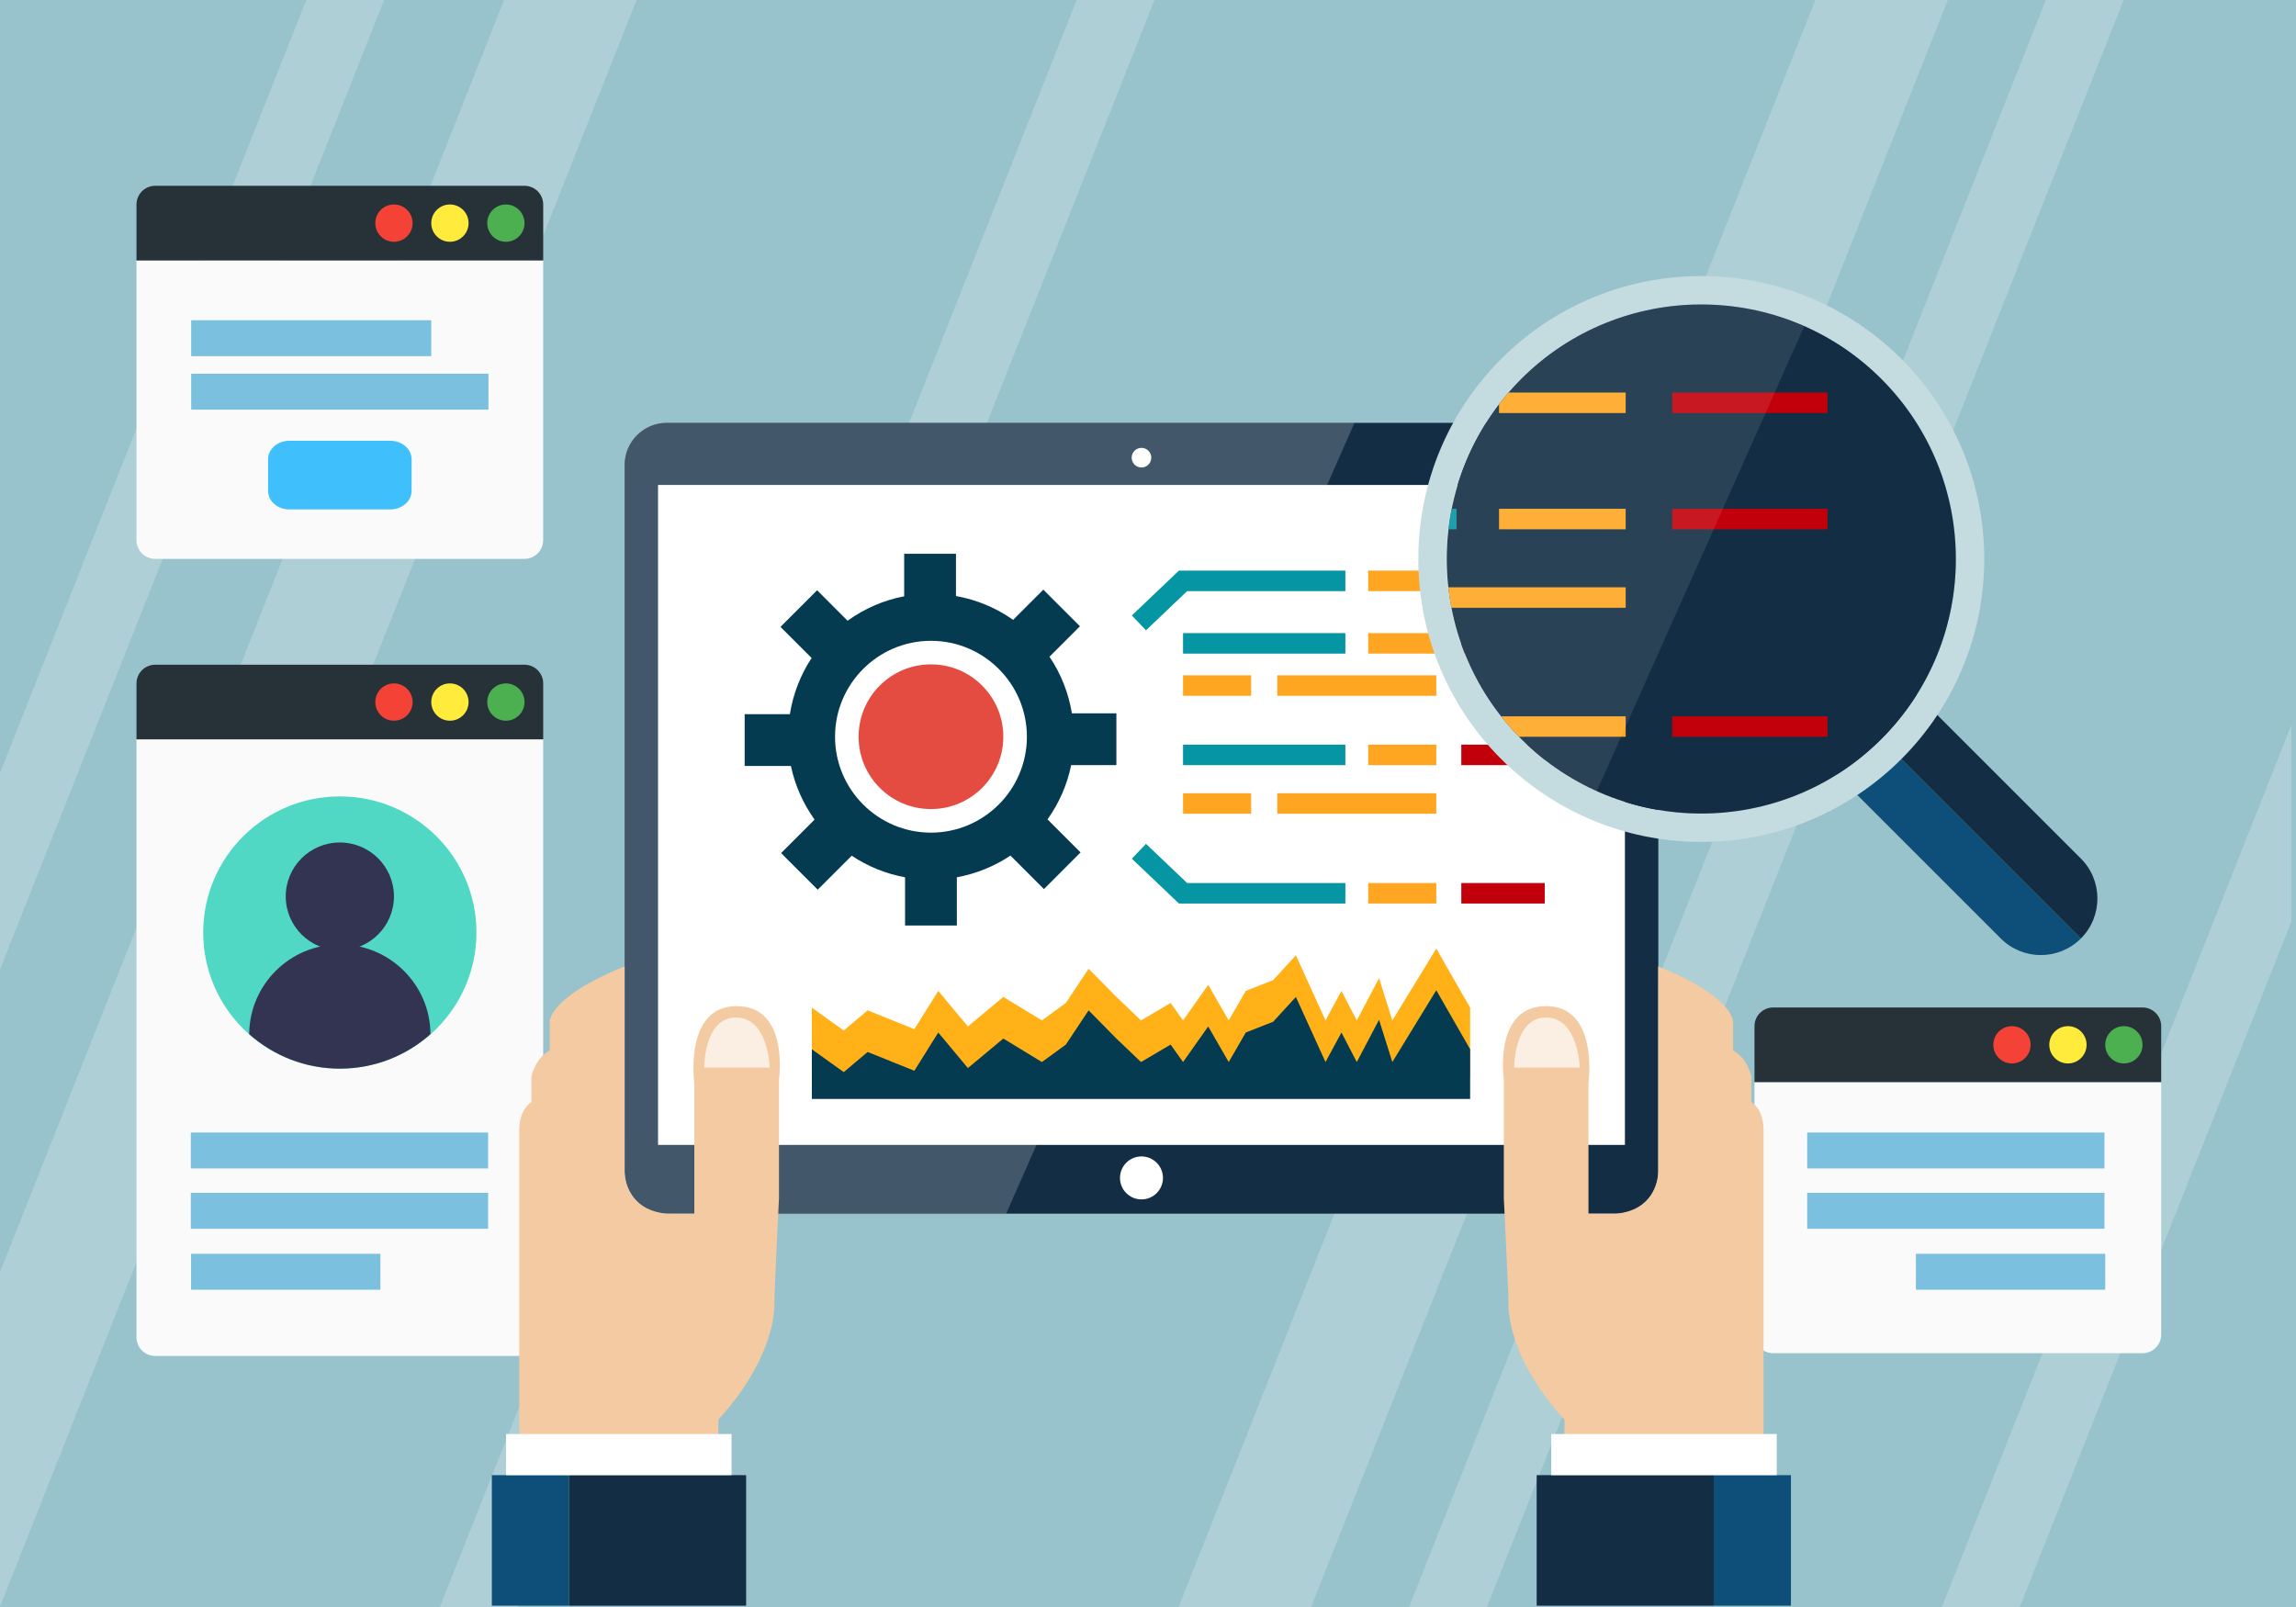
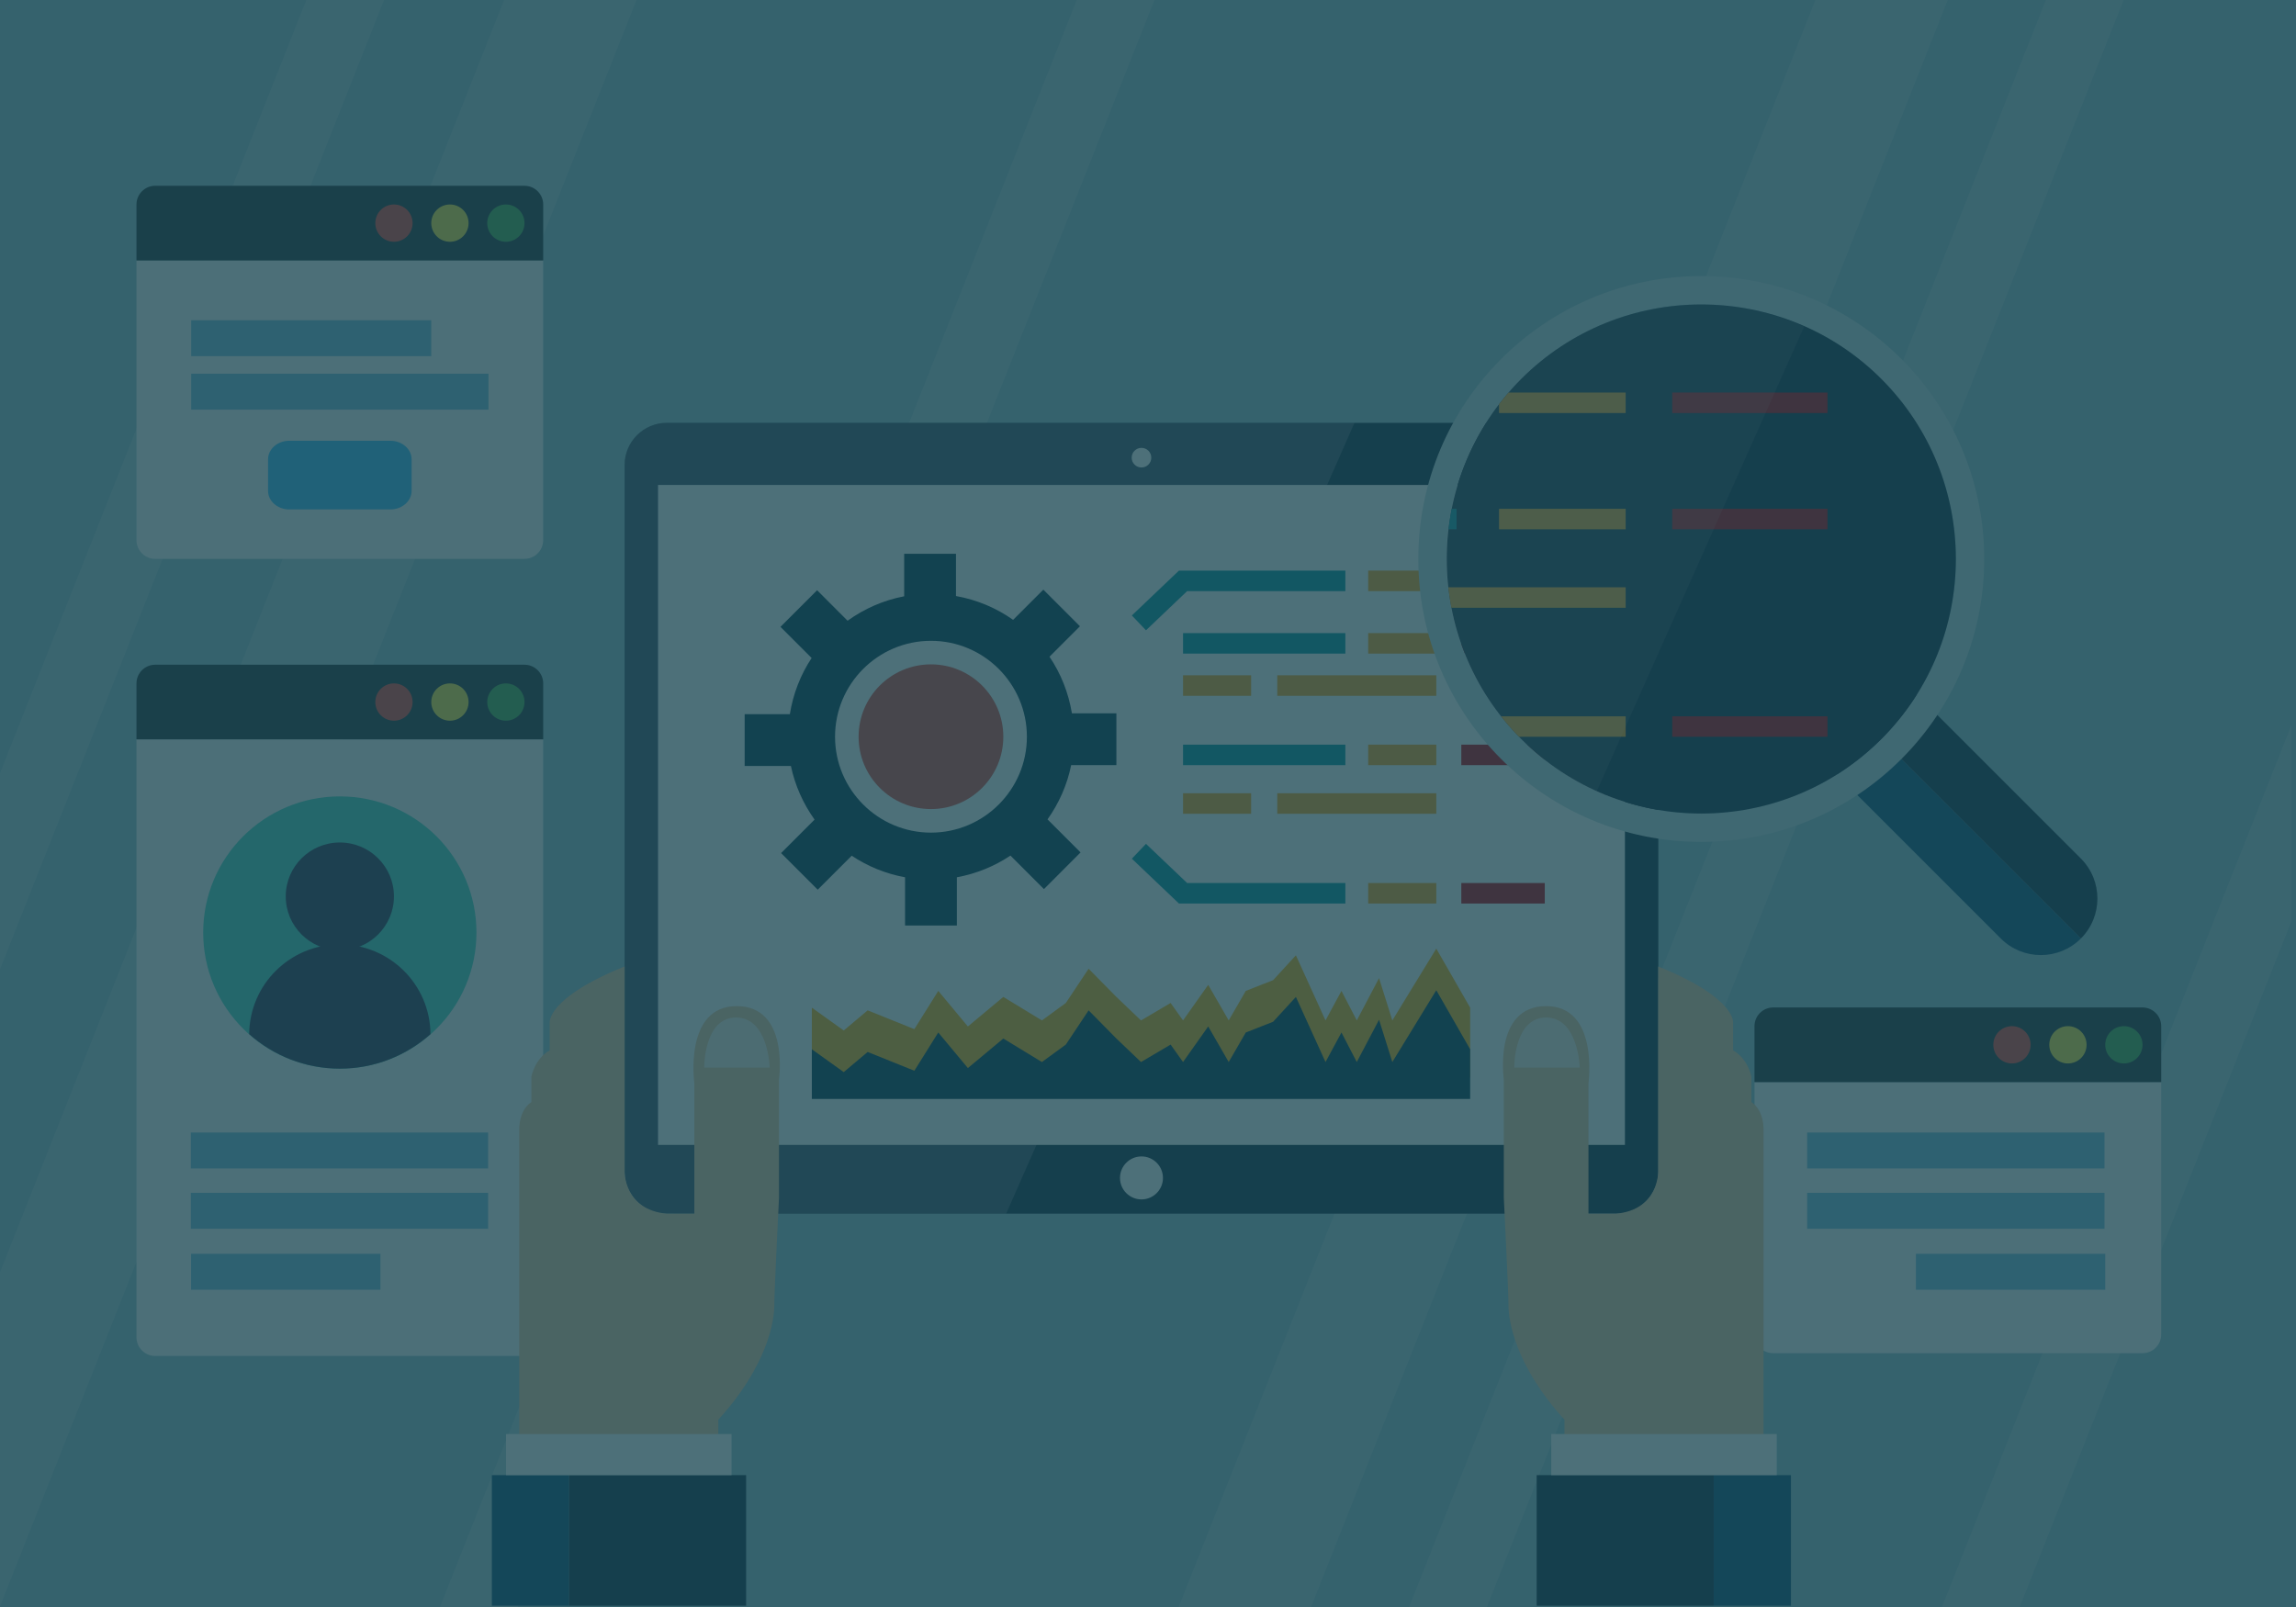
<svg xmlns="http://www.w3.org/2000/svg" xmlns:xlink="http://www.w3.org/1999/xlink" version="1.1" id="Layer_1" x="0px" y="0px" width="335.986px" height="235.19px" viewBox="0 0 335.986 235.19" enable-background="new 0 0 335.986 235.19" xml:space="preserve">
-   <defs id="defs2524" />
-   <g id="g1617">
-     <g id="g1615">
-       <g id="g1613">
-         <rect fill="#98C3CC" width="335.986" height="235.19" id="rect1611" />
-       </g>
+   <defs id="defs2524">
+     <clipPath id="SVGID_2_">
+       <use xlink:href="#SVGID_1_" overflow="visible" id="use2380" x="0" y="0" width="100%" height="100%" />
+     </clipPath>
+     <path id="SVGID_1_" d="M 275.309,55.461 C 260.782,40.93 237.131,40.93 222.604,55.459 c -14.529,14.532 -14.529,38.172 0,52.704 14.527,14.529 38.178,14.529 52.705,0 14.531,-14.532 14.531,-38.172 0,-52.702 z" />
+   </defs>
+   <g id="layer1">
+     <g id="g1617">
+       <g id="g1615">
+         <g id="g1613">
+           <rect fill="#98c3cc" width="335.986" height="235.19" id="rect1611" x="0" y="0" />
+         </g>
+       </g>
+     </g>
+     <g opacity="0.5" id="g1643">
+       <g id="g1621">
+         <polygon fill="#c4dce0" points="-0.03,235.191 93.148,0 73.764,0 -0.03,186.264 " id="polygon1619" />
+       </g>
+       <g id="g1625">
+         <polygon fill="#c4dce0" points="191.789,235.363 285.035,0 265.652,0 172.406,235.363 " id="polygon1623" />
+       </g>
+       <g id="g1629">
+         <polygon fill="#c4dce0" points="-0.03,141.951 56.208,0 44.822,0 -0.03,113.21 " id="polygon1627" />
+       </g>
+       <g id="g1633">
+         <polygon fill="#c4dce0" points="75.697,235.363 168.943,0 157.557,0 64.31,235.363 " id="polygon1631" />
+       </g>
+       <g id="g1637">
+         <polygon fill="#c4dce0" points="295.492,235.363 335.303,134.874 335.303,106.131 284.104,235.363 " id="polygon1635" />
+       </g>
+       <g id="g1641">
+         <polygon fill="#c4dce0" points="217.52,235.363 310.766,0 299.377,0 206.131,235.363 " id="polygon1639" />
+       </g>
+     </g>
+     <g id="g2163">
+       <path fill="#132d44" d="m 242.674,171.469 c 0,3.388 -2.77,6.158 -6.158,6.158 H 97.562 c -3.387,0 -6.158,-2.771 -6.158,-6.158 V 68.043 c 0,-3.387 2.771,-6.158 6.158,-6.158 h 138.954 c 3.389,0 6.158,2.771 6.158,6.158 z" id="path2161" />
+     </g>
+     <g id="g2167">
+       <rect x="96.293" y="70.976" fill="#ffffff" width="141.492" height="96.585" id="rect2165" />
+     </g>
+     <g id="g2171">
+       <circle fill="#ffffff" cx="167.039" cy="66.982" r="1.436" id="circle2169" />
+     </g>
+     <g id="g2175">
+       <path fill="#ffffff" d="m 170.182,172.396 c 0,1.732 -1.406,3.142 -3.143,3.142 -1.734,0 -3.145,-1.409 -3.145,-3.142 0,-1.738 1.41,-3.148 3.145,-3.148 1.736,-10e-4 3.143,1.409 3.143,3.148 z" id="path2173" />
+     </g>
+     <g opacity="0.2" id="g2181">
+       <g id="g2179">
+         <path fill="#ffffff" d="m 97.562,61.885 c -3.387,0 -6.158,2.771 -6.158,6.158 v 103.426 c 0,3.388 2.771,6.158 6.158,6.158 h 49.675 l 50.97,-115.742 z" id="path2177" />
+       </g>
+     </g>
+     <g id="g2191">
+       <g id="g2185">
+         <rect x="71.974" y="215.893" fill="#0e4f79" width="11.303" height="19.107" id="rect2183" />
+       </g>
+       <g id="g2189">
+         <rect x="83.277" y="215.893" fill="#132d44" width="25.908" height="19.107" id="rect2187" />
+       </g>
+     </g>
+     <g id="g2195">
+       <path fill="#fafafa" d="m 19.972,38.116 v 40.947 c 0,1.501 1.228,2.728 2.73,2.728 h 54.055 c 1.505,0 2.73,-1.227 2.73,-2.728 V 38.116 Z" id="path2193" />
+     </g>
+     <g id="g2199">
+       <path fill="#263238" d="M 76.757,27.193 H 22.703 c -1.503,0 -2.73,1.23 -2.73,2.732 v 8.19 h 59.516 v -8.19 c -0.001,-1.501 -1.227,-2.732 -2.732,-2.732" id="path2197" />
+     </g>
+     <g id="g2203">
+       <path fill="#f44336" d="m 60.378,32.656 c 0,1.505 -1.222,2.729 -2.727,2.729 -1.509,0 -2.73,-1.225 -2.73,-2.729 0,-1.511 1.222,-2.73 2.73,-2.73 1.506,0 2.727,1.22 2.727,2.73" id="path2201" />
+     </g>
+     <g id="g2207">
+       <path fill="#ffeb3b" d="m 68.57,32.656 c 0,1.505 -1.222,2.729 -2.73,2.729 -1.506,0 -2.73,-1.225 -2.73,-2.729 0,-1.511 1.225,-2.73 2.73,-2.73 1.508,0 2.73,1.22 2.73,2.73" id="path2205" />
+     </g>
+     <g id="g2211">
+       <path fill="#4caf50" d="m 76.757,32.656 c 0,1.505 -1.222,2.729 -2.729,2.729 -1.506,0 -2.728,-1.225 -2.728,-2.729 0,-1.511 1.222,-2.73 2.728,-2.73 1.508,0 2.729,1.22 2.729,2.73" id="path2209" />
+     </g>
+     <g id="g2215">
+       <path fill="#fafafa" d="m 256.744,158.371 v 36.947 c 0,1.501 1.227,2.728 2.73,2.728 h 54.055 c 1.504,0 2.73,-1.227 2.73,-2.728 v -36.947 z" id="path2213" />
+     </g>
+     <g id="g2219">
+       <path fill="#263238" d="m 313.529,147.448 h -54.055 c -1.504,0 -2.73,1.23 -2.73,2.732 v 8.19 h 59.516 v -8.19 c 0,-1.501 -1.227,-2.732 -2.731,-2.732" id="path2217" />
+     </g>
+     <g id="g2223">
+       <path fill="#f44336" d="m 297.15,152.911 c 0,1.505 -1.223,2.729 -2.727,2.729 -1.51,0 -2.73,-1.225 -2.73,-2.729 0,-1.511 1.221,-2.73 2.73,-2.73 1.505,0 2.727,1.219 2.727,2.73" id="path2221" />
+     </g>
+     <g id="g2227">
+       <path fill="#ffeb3b" d="m 305.342,152.911 c 0,1.505 -1.223,2.729 -2.73,2.729 -1.506,0 -2.73,-1.225 -2.73,-2.729 0,-1.511 1.225,-2.73 2.73,-2.73 1.507,0 2.73,1.219 2.73,2.73" id="path2225" />
+     </g>
+     <g id="g2231">
+       <path fill="#4caf50" d="m 313.529,152.911 c 0,1.505 -1.223,2.729 -2.73,2.729 -1.506,0 -2.727,-1.225 -2.727,-2.729 0,-1.511 1.221,-2.73 2.727,-2.73 1.508,0 2.73,1.219 2.73,2.73" id="path2229" />
+     </g>
+     <g id="g2235">
+       <path fill="#fafafa" d="m 19.972,108.209 v 87.514 c 0,1.501 1.228,2.728 2.73,2.728 h 54.055 c 1.505,0 2.73,-1.227 2.73,-2.728 v -87.514 z" id="path2233" />
+     </g>
+     <g id="g2239">
+       <path fill="#263238" d="M 76.757,97.286 H 22.703 c -1.503,0 -2.73,1.23 -2.73,2.732 v 8.19 h 59.516 v -8.19 c -0.001,-1.501 -1.227,-2.732 -2.732,-2.732" id="path2237" />
+     </g>
+     <g id="g2243">
+       <path fill="#f44336" d="m 60.378,102.749 c 0,1.505 -1.222,2.729 -2.727,2.729 -1.509,0 -2.73,-1.225 -2.73,-2.729 0,-1.511 1.222,-2.73 2.73,-2.73 1.506,0 2.727,1.219 2.727,2.73" id="path2241" />
+     </g>
+     <g id="g2247">
+       <path fill="#ffeb3b" d="m 68.57,102.749 c 0,1.505 -1.222,2.729 -2.73,2.729 -1.506,0 -2.73,-1.225 -2.73,-2.729 0,-1.511 1.225,-2.73 2.73,-2.73 1.508,0 2.73,1.219 2.73,2.73" id="path2245" />
+     </g>
+     <g id="g2251">
+       <path fill="#4caf50" d="m 76.757,102.749 c 0,1.505 -1.222,2.729 -2.729,2.729 -1.506,0 -2.728,-1.225 -2.728,-2.729 0,-1.511 1.222,-2.73 2.728,-2.73 1.508,0 2.729,1.219 2.729,2.73" id="path2249" />
+     </g>
+     <g id="g2261">
+       <g id="g2255">
+         <rect x="250.777" y="215.893" fill="#0e4f79" width="11.303" height="19.107" id="rect2253" />
+       </g>
+       <g id="g2259">
+         <rect x="224.869" y="215.893" fill="#132d44" width="25.908" height="19.107" id="rect2257" />
+       </g>
+     </g>
+     <g id="g2267">
+       <g id="g2265">
+         <path fill="#f3caa1" d="m 220.061,175.289 c 0.098,2.338 0.684,13.656 0.684,15.803 0,2.145 0.975,8.779 8.191,16.68 v 4.193 l 29.133,-0.031 v -46.519 c 0,0 0.156,-2.833 -1.779,-4.125 v -3.754 c 0,0 -0.527,-2.632 -2.674,-3.804 v -3.998 c 0,0 0.605,-3.611 -10.965,-8.292 v 30.026 c 0,0 0.129,5.572 -6.158,6.158 h -4.043 v -19.115 c 0,0 1.553,-11.262 -6.197,-11.262 -7.75,0 -6.192,10.751 -6.192,10.751 z" id="path2263" />
+       </g>
+     </g>
+     <g id="g2271">
+       <rect x="227.002" y="209.875" fill="#ffffff" width="33" height="6.018" id="rect2269" />
+     </g>
+     <g opacity="0.7" id="g2275">
+       <path fill="#ffffff" d="m 226.246,156.251 h -4.66 c 0,0 -0.074,-7.334 4.66,-7.334 4.734,0 4.924,7.334 4.924,7.334 z" id="path2273" />
+     </g>
+     <g id="g2285">
+       <g id="g2279">
+         <path fill="#e44c41" d="m 146.821,107.822 c 0,5.848 -4.743,10.588 -10.589,10.588 -5.851,0 -10.588,-4.74 -10.588,-10.588 0,-5.85 4.737,-10.589 10.588,-10.589 5.846,0 10.589,4.74 10.589,10.589 z" id="path2277" />
+       </g>
+       <g id="g2283">
+         <path fill="#043b51" d="m 163.367,111.978 v -7.579 h -6.508 c -0.5,-3.026 -1.63,-5.842 -3.282,-8.287 l 4.459,-4.456 -5.36,-5.358 -4.42,4.42 c -2.456,-1.732 -5.291,-2.942 -8.363,-3.486 v -6.18 h -7.579 v 6.217 c -3.047,0.58 -5.856,1.828 -8.283,3.577 l -4.46,-4.462 -5.359,5.358 4.558,4.559 c -1.611,2.436 -2.709,5.229 -3.186,8.226 h -6.613 v 7.579 h 6.769 c 0.604,2.88 1.809,5.531 3.46,7.845 l -4.899,4.9 5.36,5.357 4.974,-4.971 c 2.318,1.549 4.965,2.637 7.808,3.157 v 7.057 h 7.579 v -7.057 c 2.855,-0.526 5.516,-1.618 7.842,-3.177 l 4.901,4.902 5.359,-5.362 -4.835,-4.839 c 1.661,-2.338 2.871,-5.027 3.46,-7.94 z m -41.171,-4.156 c 0,-7.739 6.296,-14.037 14.036,-14.037 7.741,0 14.039,6.298 14.039,14.037 0,7.74 -6.298,14.037 -14.039,14.037 -7.74,0 -14.036,-6.297 -14.036,-14.037 z" id="path2281" />
+       </g>
+     </g>
+     <g id="g2289">
+       <polygon fill="#ffb117" points="210.18,138.833 203.748,149.343 201.803,143.155 198.545,149.343 196.303,145.021 193.969,149.343 189.635,139.814 186.303,143.448 182.303,145.021 179.803,149.343 176.803,144.137 173.121,149.343 171.303,146.789 166.969,149.343 163.367,145.904 159.303,141.779 155.969,146.789 152.469,149.343 146.821,145.904 141.635,150.227 137.302,145.021 133.802,150.619 126.969,147.869 123.469,150.816 118.802,147.476 118.802,157.69 215.135,157.69 215.135,147.476 " id="polygon2287" />
+     </g>
+     <g id="g2355">
+       <g id="g2293">
+         <polygon fill="#0695a2" points="196.875,86.511 173.721,86.511 167.699,92.247 165.629,90.074 172.521,83.511 196.875,83.511 " id="polygon2291" />
+       </g>
+       <g id="g2297">
+         <rect x="200.217" y="83.511" fill="#fea621" width="9.963" height="3" id="rect2295" />
+       </g>
+       <g id="g2301">
+         <rect x="213.842" y="83.511" fill="#c2000b" width="12.213" height="3" id="rect2299" />
+       </g>
+       <g id="g2305">
+         <polygon fill="#0695a2" points="173.721,129.234 196.875,129.234 196.875,132.234 172.521,132.234 165.629,125.671 167.699,123.499 " id="polygon2303" />
+       </g>
+       <g id="g2309">
+         <rect x="200.217" y="129.234" fill="#fea621" width="9.963" height="3" id="rect2307" />
+       </g>
+       <g id="g2313">
+         <rect x="213.842" y="129.234" fill="#c2000b" width="12.213" height="3" id="rect2311" />
+       </g>
+       <g id="g2317">
+         <rect x="173.121" y="92.658" fill="#0695a2" width="23.754" height="3" id="rect2315" />
+       </g>
+       <g id="g2321">
+         <rect x="200.217" y="92.658" fill="#fea621" width="9.963" height="3" id="rect2319" />
+       </g>
+       <g id="g2325">
+         <rect x="173.121" y="98.833" fill="#fea621" width="9.963" height="3" id="rect2323" />
+       </g>
+       <g id="g2329">
+         <rect x="186.91" y="98.833" fill="#fea621" width="23.27" height="3" id="rect2327" />
+       </g>
+       <g id="g2333">
+         <rect x="173.121" y="116.096" fill="#fea621" width="9.963" height="3" id="rect2331" />
+       </g>
+       <g id="g2337">
+         <rect x="186.91" y="116.096" fill="#fea621" width="23.27" height="3" id="rect2335" />
+       </g>
+       <g id="g2341">
+         <rect x="213.842" y="92.658" fill="#c2000b" width="12.213" height="3" id="rect2339" />
+       </g>
+       <g id="g2345">
+         <rect x="173.121" y="108.982" fill="#0695a2" width="23.754" height="3" id="rect2343" />
+       </g>
+       <g id="g2349">
+         <rect x="200.217" y="108.982" fill="#fea621" width="9.963" height="3" id="rect2347" />
+       </g>
+       <g id="g2353">
+         <rect x="213.842" y="108.982" fill="#c2000b" width="12.213" height="3" id="rect2351" />
+       </g>
+     </g>
+     <g id="g2359">
+       <polygon fill="#043b51" points="210.18,144.923 203.748,155.433 201.803,149.245 198.545,155.433 196.303,151.11 193.969,155.433 189.635,145.904 186.303,149.538 182.303,151.11 179.803,155.433 176.803,150.227 173.121,155.433 171.303,152.879 166.969,155.433 163.367,151.994 159.303,147.869 155.969,152.879 152.469,155.433 146.821,151.994 141.635,156.316 137.302,151.11 133.802,156.709 126.969,153.959 123.469,156.906 118.802,153.565 118.802,160.834 215.135,160.834 215.135,153.565 " id="polygon2357" />
+     </g>
+     <g id="g2363">
+       <path fill="#0e4f79" d="m 243.104,87.667 49.689,49.69 c 1.615,1.614 3.736,2.422 5.855,2.422 2.119,0 4.232,-0.808 5.855,-2.422 l -61.4,-61.402 c -3.238,3.236 -3.238,8.479 0.001,11.712" id="path2361" />
+     </g>
+     <g id="g2367">
+       <path fill="#132d44" d="m 254.812,75.955 49.691,49.692 c 1.617,1.617 2.422,3.735 2.422,5.855 0,2.113 -0.805,4.234 -2.422,5.854 l -61.4,-61.402 c 3.233,-3.233 8.479,-3.233 11.709,0.001" id="path2365" />
+     </g>
+     <g id="g2371">
+       <path fill="#c4dce0" d="m 248.957,44.545 c 20.547,0.002 37.268,16.721 37.268,37.266 0,20.549 -16.721,37.268 -37.268,37.268 -20.547,-0.002 -37.266,-16.719 -37.266,-37.267 0,-20.546 16.719,-37.267 37.266,-37.267 m 0,-4.142 c -22.869,0 -41.408,18.538 -41.408,41.408 0,22.872 18.539,41.407 41.408,41.407 22.873,0 41.408,-18.537 41.408,-41.407 0,-22.87 -18.535,-41.408 -41.408,-41.408" id="path2369" />
+     </g>
+     <g id="g2375">
+       <path fill="#132d44" d="M 275.311,55.461 C 260.782,40.93 237.133,40.93 222.606,55.459 c -14.529,14.532 -14.529,38.172 0,52.704 14.527,14.529 38.176,14.529 52.703,0 14.533,-14.532 14.533,-38.172 0.002,-52.702 z" id="path2373" />
+     </g>
+     <g id="g2449">
+       <defs id="defs2378">
+         <path id="path1360" d="M 275.309,55.461 C 260.782,40.93 237.131,40.93 222.604,55.459 c -14.529,14.532 -14.529,38.172 0,52.704 14.527,14.529 38.178,14.529 52.705,0 14.531,-14.532 14.531,-38.172 0,-52.702 z" />
+       </defs>
+       <clipPath id="clipPath946">
+         <use xlink:href="#SVGID_1_" overflow="visible" id="use944" x="0" y="0" width="100%" height="100%" />
+       </clipPath>
+       <g clip-path="url(#SVGID_2_)" id="g2447">
+         <g id="g2385">
+           <polygon fill="#0695a2" points="213.145,60.45 169.557,60.45 157.982,71.476 155.913,69.304 168.357,57.45 213.145,57.45 " id="polygon2383" />
+         </g>
+         <g id="g2389">
+           <rect x="219.361" y="57.45" fill="#fea621" width="18.535" height="3" id="rect2387" />
+         </g>
+         <g id="g2393">
+           <rect x="244.707" y="57.45" fill="#c2000b" width="22.719" height="3" id="rect2391" />
+         </g>
+         <g id="g2397">
+           <polygon fill="#0695a2" points="169.557,142.507 213.145,142.507 213.145,145.507 168.357,145.507 155.913,133.653 157.982,131.481 " id="polygon2395" />
+         </g>
+         <g id="g2401">
+           <rect x="219.361" y="142.507" fill="#fea621" width="18.535" height="3" id="rect2399" />
+         </g>
+         <g id="g2405">
+           <rect x="244.707" y="142.507" fill="#c2000b" width="22.719" height="3" id="rect2403" />
+         </g>
+         <g id="g2409">
+           <rect x="168.957" y="74.467" fill="#0695a2" width="44.188" height="3" id="rect2407" />
+         </g>
+         <g id="g2413">
+           <rect x="219.361" y="74.467" fill="#fea621" width="18.535" height="3" id="rect2411" />
+         </g>
+         <g id="g2417">
+           <rect x="168.957" y="85.953" fill="#fea621" width="18.535" height="3" id="rect2415" />
+         </g>
+         <g id="g2421">
+           <rect x="194.609" y="85.953" fill="#fea621" width="43.287" height="3" id="rect2419" />
+         </g>
+         <g id="g2425">
+           <rect x="168.957" y="118.065" fill="#fea621" width="18.535" height="3" id="rect2423" />
+         </g>
+         <g id="g2429">
+           <rect x="194.609" y="118.065" fill="#fea621" width="43.287" height="3" id="rect2427" />
+         </g>
+         <g id="g2433">
+           <rect x="244.707" y="74.467" fill="#c2000b" width="22.719" height="3" id="rect2431" />
+         </g>
+         <g id="g2437">
+           <rect x="168.957" y="104.833" fill="#0695a2" width="44.188" height="3" id="rect2435" />
+         </g>
+         <g id="g2441">
+           <rect x="219.361" y="104.833" fill="#fea621" width="18.535" height="3" id="rect2439" />
+         </g>
+         <g id="g2445">
+           <rect x="244.707" y="104.833" fill="#c2000b" width="22.719" height="3" id="rect2443" />
+         </g>
+       </g>
+     </g>
+     <g id="g2455">
+       <g id="g2453">
+         <path fill="#f3caa1" d="m 113.994,175.289 c -0.098,2.338 -0.683,13.656 -0.683,15.803 0,2.145 -0.976,8.779 -8.192,16.68 v 4.193 l -29.133,-0.031 v -46.519 c 0,0 -0.155,-2.833 1.779,-4.125 v -3.754 c 0,0 0.528,-2.632 2.674,-3.804 v -3.998 c 0,0 -0.604,-3.611 10.965,-8.292 v 30.026 c 0,0 -0.129,5.572 6.158,6.158 h 4.044 v -19.115 c 0,0 -1.554,-11.262 6.196,-11.262 7.75,0 6.191,10.75 6.191,10.75 v 17.29 z" id="path2451" />
+       </g>
+     </g>
+     <g opacity="0.7" id="g2459">
+       <path fill="#ffffff" d="m 107.712,156.251 h -4.659 c 0,0 -0.075,-7.334 4.659,-7.334 4.734,0 4.924,7.334 4.924,7.334 z" id="path2457" />
+     </g>
+     <g id="g2463">
+       <rect x="74.052" y="209.875" fill="#ffffff" width="33" height="6.018" id="rect2461" />
+     </g>
+     <g id="g2467">
+       <rect x="27.976" y="46.867" fill="#7bc1df" width="35.132" height="5.259" id="rect2465" />
+     </g>
+     <g id="g2471">
+       <rect x="27.976" y="54.695" fill="#7bc1df" width="43.507" height="5.258" id="rect2469" />
+     </g>
+     <g id="g2475">
+       <rect x="264.455" y="165.748" fill="#7bc1df" width="43.506" height="5.259" id="rect2473" />
+     </g>
+     <g id="g2479">
+       <rect x="280.365" y="183.498" fill="#7bc1df" width="27.707" height="5.259" id="rect2477" />
+     </g>
+     <g id="g2483">
+       <rect x="264.455" y="174.576" fill="#7bc1df" width="43.506" height="5.258" id="rect2481" />
+     </g>
+     <g id="g2487">
+       <rect x="27.923" y="165.748" fill="#7bc1df" width="43.507" height="5.259" id="rect2485" />
+     </g>
+     <g id="g2491">
+       <rect x="27.96" y="183.498" fill="#7bc1df" width="27.707" height="5.259" id="rect2489" />
+     </g>
+     <g id="g2495">
+       <rect x="27.923" y="174.576" fill="#7bc1df" width="43.507" height="5.258" id="rect2493" />
+     </g>
+     <g id="g2499">
+       <path fill="#3fbffc" d="m 60.231,71.846 c 0,1.491 -1.397,2.71 -3.102,2.71 H 42.328 c -1.706,0 -3.1,-1.219 -3.1,-2.71 v -4.629 c 0,-1.49 1.394,-2.71 3.1,-2.71 H 57.13 c 1.704,0 3.102,1.22 3.102,2.71 v 4.629 z" id="path2497" />
+     </g>
+     <g id="g2515">
+       <g id="g2503">
+         <ellipse fill="#50d8c4" cx="49.729" cy="136.478" rx="19.993" ry="19.922" id="ellipse2501" />
+       </g>
+       <g id="g2513">
+         <g id="g2507">
+           <path fill="#333451" d="m 57.649,131.19 c 0,4.358 -3.548,7.888 -7.921,7.888 -4.369,0 -7.914,-3.529 -7.914,-7.888 0,-4.36 3.545,-7.89 7.914,-7.89 4.373,0.001 7.921,3.53 7.921,7.89 z" id="path2505" />
+         </g>
+         <g id="g2511">
+           <path fill="#333451" d="m 49.729,156.399 c 5.099,0 9.736,-1.916 13.266,-5.046 -0.048,-7.266 -5.967,-13.137 -13.266,-13.137 -7.296,0 -13.217,5.871 -13.263,13.137 3.532,3.13 8.167,5.046 13.263,5.046 z" id="path2509" />
+         </g>
+       </g>
+     </g>
+     <g opacity="0.1" id="g2519">
+       <path fill="#ffffff" d="m 264.012,47.795 c -18.764,-8.375 -40.85,0.082 -49.221,18.846 -8.373,18.767 0.08,40.843 18.846,49.219" id="path2517" />
    </g>
  </g>
-   <g opacity="0.5" id="g1643">
-     <g id="g1621">
-       <polygon fill="#C4DCE0" points="-0.03,235.191 93.148,0 73.764,0 -0.03,186.264   " id="polygon1619" />
-     </g>
-     <g id="g1625">
-       <polygon fill="#C4DCE0" points="191.789,235.363 285.035,0 265.652,0 172.406,235.363   " id="polygon1623" />
-     </g>
-     <g id="g1629">
-       <polygon fill="#C4DCE0" points="-0.03,141.951 56.208,0 44.822,0 -0.03,113.21   " id="polygon1627" />
-     </g>
-     <g id="g1633">
-       <polygon fill="#C4DCE0" points="75.697,235.363 168.943,0 157.557,0 64.31,235.363   " id="polygon1631" />
-     </g>
-     <g id="g1637">
-       <polygon fill="#C4DCE0" points="295.492,235.363 335.303,134.874 335.303,106.131 284.104,235.363   " id="polygon1635" />
-     </g>
-     <g id="g1641">
-       <polygon fill="#C4DCE0" points="217.52,235.363 310.766,0 299.377,0 206.131,235.363   " id="polygon1639" />
-     </g>
-   </g>
-   <g id="g2163">
-     <path fill="#132D44" d="M242.674,171.469c0,3.388-2.77,6.158-6.158,6.158H97.562c-3.387,0-6.158-2.771-6.158-6.158V68.043   c0-3.387,2.771-6.158,6.158-6.158h138.954c3.389,0,6.158,2.771,6.158,6.158V171.469z" id="path2161" />
-   </g>
-   <g id="g2167">
-     <rect x="96.293" y="70.976" fill="#FFFFFF" width="141.492" height="96.585" id="rect2165" />
-   </g>
-   <g id="g2171">
-     <circle fill="#FFFFFF" cx="167.039" cy="66.982" r="1.436" id="circle2169" />
-   </g>
-   <g id="g2175">
-     <path fill="#FFFFFF" d="M170.182,172.396c0,1.732-1.406,3.142-3.143,3.142c-1.734,0-3.145-1.409-3.145-3.142   c0-1.738,1.41-3.148,3.145-3.148C168.775,169.247,170.182,170.657,170.182,172.396z" id="path2173" />
-   </g>
-   <g opacity="0.2" id="g2181">
-     <g id="g2179">
-       <path fill="#FFFFFF" d="M97.562,61.885c-3.387,0-6.158,2.771-6.158,6.158v103.426c0,3.388,2.771,6.158,6.158,6.158h49.675    l50.97-115.742H97.562z" id="path2177" />
-     </g>
-   </g>
-   <g id="g2191">
-     <g id="g2185">
-       <rect x="71.974" y="215.893" fill="#0E4F79" width="11.303" height="19.107" id="rect2183" />
-     </g>
-     <g id="g2189">
-       <rect x="83.277" y="215.893" fill="#132D44" width="25.908" height="19.107" id="rect2187" />
-     </g>
-   </g>
-   <g id="g2195">
-     <path fill="#FAFAFA" d="M19.972,38.116v40.947c0,1.501,1.228,2.728,2.73,2.728h54.055c1.505,0,2.73-1.227,2.73-2.728V38.116H19.972   z" id="path2193" />
-   </g>
-   <g id="g2199">
-     <path fill="#263238" d="M76.757,27.193H22.703c-1.503,0-2.73,1.23-2.73,2.732v8.19h59.516v-8.19   C79.488,28.424,78.262,27.193,76.757,27.193" id="path2197" />
-   </g>
-   <g id="g2203">
-     <path fill="#F44336" d="M60.378,32.656c0,1.505-1.222,2.729-2.727,2.729c-1.509,0-2.73-1.225-2.73-2.729   c0-1.511,1.222-2.73,2.73-2.73C59.157,29.926,60.378,31.146,60.378,32.656" id="path2201" />
-   </g>
-   <g id="g2207">
-     <path fill="#FFEB3B" d="M68.57,32.656c0,1.505-1.222,2.729-2.73,2.729c-1.506,0-2.73-1.225-2.73-2.729   c0-1.511,1.225-2.73,2.73-2.73C67.348,29.926,68.57,31.146,68.57,32.656" id="path2205" />
-   </g>
-   <g id="g2211">
-     <path fill="#4CAF50" d="M76.757,32.656c0,1.505-1.222,2.729-2.729,2.729c-1.506,0-2.728-1.225-2.728-2.729   c0-1.511,1.222-2.73,2.728-2.73C75.536,29.926,76.757,31.146,76.757,32.656" id="path2209" />
-   </g>
-   <g id="g2215">
-     <path fill="#FAFAFA" d="M256.744,158.371v36.947c0,1.501,1.227,2.728,2.73,2.728h54.055c1.504,0,2.73-1.227,2.73-2.728v-36.947   H256.744z" id="path2213" />
-   </g>
-   <g id="g2219">
-     <path fill="#263238" d="M313.529,147.448h-54.055c-1.504,0-2.73,1.23-2.73,2.732v8.19h59.516v-8.19   C316.26,148.679,315.033,147.448,313.529,147.448" id="path2217" />
-   </g>
-   <g id="g2223">
-     <path fill="#F44336" d="M297.15,152.911c0,1.505-1.223,2.729-2.727,2.729c-1.51,0-2.73-1.225-2.73-2.729   c0-1.511,1.221-2.73,2.73-2.73C295.928,150.181,297.15,151.4,297.15,152.911" id="path2221" />
-   </g>
-   <g id="g2227">
-     <path fill="#FFEB3B" d="M305.342,152.911c0,1.505-1.223,2.729-2.73,2.729c-1.506,0-2.73-1.225-2.73-2.729   c0-1.511,1.225-2.73,2.73-2.73C304.119,150.181,305.342,151.4,305.342,152.911" id="path2225" />
-   </g>
-   <g id="g2231">
-     <path fill="#4CAF50" d="M313.529,152.911c0,1.505-1.223,2.729-2.73,2.729c-1.506,0-2.727-1.225-2.727-2.729   c0-1.511,1.221-2.73,2.727-2.73C312.307,150.181,313.529,151.4,313.529,152.911" id="path2229" />
-   </g>
-   <g id="g2235">
-     <path fill="#FAFAFA" d="M19.972,108.209v87.514c0,1.501,1.228,2.728,2.73,2.728h54.055c1.505,0,2.73-1.227,2.73-2.728v-87.514   H19.972z" id="path2233" />
-   </g>
-   <g id="g2239">
-     <path fill="#263238" d="M76.757,97.286H22.703c-1.503,0-2.73,1.23-2.73,2.732v8.19h59.516v-8.19   C79.488,98.517,78.262,97.286,76.757,97.286" id="path2237" />
-   </g>
-   <g id="g2243">
-     <path fill="#F44336" d="M60.378,102.749c0,1.505-1.222,2.729-2.727,2.729c-1.509,0-2.73-1.225-2.73-2.729   c0-1.511,1.222-2.73,2.73-2.73C59.157,100.019,60.378,101.238,60.378,102.749" id="path2241" />
-   </g>
-   <g id="g2247">
-     <path fill="#FFEB3B" d="M68.57,102.749c0,1.505-1.222,2.729-2.73,2.729c-1.506,0-2.73-1.225-2.73-2.729   c0-1.511,1.225-2.73,2.73-2.73C67.348,100.019,68.57,101.238,68.57,102.749" id="path2245" />
-   </g>
-   <g id="g2251">
-     <path fill="#4CAF50" d="M76.757,102.749c0,1.505-1.222,2.729-2.729,2.729c-1.506,0-2.728-1.225-2.728-2.729   c0-1.511,1.222-2.73,2.728-2.73C75.536,100.019,76.757,101.238,76.757,102.749" id="path2249" />
-   </g>
-   <g id="g2261">
-     <g id="g2255">
-       <rect x="250.777" y="215.893" fill="#0E4F79" width="11.303" height="19.107" id="rect2253" />
-     </g>
-     <g id="g2259">
-       <rect x="224.869" y="215.893" fill="#132D44" width="25.908" height="19.107" id="rect2257" />
-     </g>
-   </g>
-   <g id="g2267">
-     <g id="g2265">
-       <path fill="#F3CAA1" d="M220.061,175.289c0.098,2.338,0.684,13.656,0.684,15.803c0,2.145,0.975,8.779,8.191,16.68v4.193    l29.133-0.031v-46.519c0,0,0.156-2.833-1.779-4.125v-3.754c0,0-0.527-2.632-2.674-3.804v-3.998c0,0,0.605-3.611-10.965-8.292    v30.026c0,0,0.129,5.572-6.158,6.158h-4.043v-19.115c0,0,1.553-11.262-6.197-11.262S220.061,158,220.061,158V175.289z" id="path2263" />
-     </g>
-   </g>
-   <g id="g2271">
-     <rect x="227.002" y="209.875" fill="#FFFFFF" width="33" height="6.018" id="rect2269" />
-   </g>
-   <g opacity="0.7" id="g2275">
-     <path fill="#FFFFFF" d="M226.246,156.251h-4.66c0,0-0.074-7.334,4.66-7.334s4.924,7.334,4.924,7.334H226.246z" id="path2273" />
-   </g>
-   <g id="g2285">
-     <g id="g2279">
-       <path fill="#E44C41" d="M146.821,107.822c0,5.848-4.743,10.588-10.589,10.588c-5.851,0-10.588-4.74-10.588-10.588    c0-5.85,4.737-10.589,10.588-10.589C142.078,97.233,146.821,101.973,146.821,107.822z" id="path2277" />
-     </g>
-     <g id="g2283">
-       <path fill="#043B51" d="M163.367,111.978v-7.579h-6.508c-0.5-3.026-1.63-5.842-3.282-8.287l4.459-4.456l-5.36-5.358l-4.42,4.42    c-2.456-1.732-5.291-2.942-8.363-3.486v-6.18h-7.579v6.217c-3.047,0.58-5.856,1.828-8.283,3.577l-4.46-4.462l-5.359,5.358    l4.558,4.559c-1.611,2.436-2.709,5.229-3.186,8.226h-6.613v7.579h6.769c0.604,2.88,1.809,5.531,3.46,7.845l-4.899,4.9l5.36,5.357    l4.974-4.971c2.318,1.549,4.965,2.637,7.808,3.157v7.057h7.579v-7.057c2.855-0.526,5.516-1.618,7.842-3.177l4.901,4.902    l5.359-5.362l-4.835-4.839c1.661-2.338,2.871-5.027,3.46-7.94H163.367z M122.196,107.822c0-7.739,6.296-14.037,14.036-14.037    c7.741,0,14.039,6.298,14.039,14.037c0,7.74-6.298,14.037-14.039,14.037C128.492,121.859,122.196,115.562,122.196,107.822z" id="path2281" />
-     </g>
-   </g>
-   <g id="g2289">
-     <polygon fill="#FFB117" points="118.802,147.476 118.802,157.69 215.135,157.69 215.135,147.476 210.18,138.833 203.748,149.343    201.803,143.155 198.545,149.343 196.303,145.021 193.969,149.343 189.635,139.814 186.303,143.448 182.303,145.021    179.803,149.343 176.803,144.137 173.121,149.343 171.303,146.789 166.969,149.343 163.367,145.904 159.303,141.779    155.969,146.789 152.469,149.343 146.821,145.904 141.635,150.227 137.302,145.021 133.802,150.619 126.969,147.869    123.469,150.816  " id="polygon2287" />
-   </g>
-   <g id="g2355">
-     <g id="g2293">
-       <polygon fill="#0695A2" points="167.699,92.247 165.629,90.074 172.521,83.511 196.875,83.511 196.875,86.511 173.721,86.511       " id="polygon2291" />
-     </g>
-     <g id="g2297">
-       <rect x="200.217" y="83.511" fill="#FEA621" width="9.963" height="3" id="rect2295" />
-     </g>
-     <g id="g2301">
-       <rect x="213.842" y="83.511" fill="#C2000B" width="12.213" height="3" id="rect2299" />
-     </g>
-     <g id="g2305">
-       <polygon fill="#0695A2" points="196.875,132.234 172.521,132.234 165.629,125.671 167.699,123.499 173.721,129.234     196.875,129.234   " id="polygon2303" />
-     </g>
-     <g id="g2309">
-       <rect x="200.217" y="129.234" fill="#FEA621" width="9.963" height="3" id="rect2307" />
-     </g>
-     <g id="g2313">
-       <rect x="213.842" y="129.234" fill="#C2000B" width="12.213" height="3" id="rect2311" />
-     </g>
-     <g id="g2317">
-       <rect x="173.121" y="92.658" fill="#0695A2" width="23.754" height="3" id="rect2315" />
-     </g>
-     <g id="g2321">
-       <rect x="200.217" y="92.658" fill="#FEA621" width="9.963" height="3" id="rect2319" />
-     </g>
-     <g id="g2325">
-       <rect x="173.121" y="98.833" fill="#FEA621" width="9.963" height="3" id="rect2323" />
-     </g>
-     <g id="g2329">
-       <rect x="186.91" y="98.833" fill="#FEA621" width="23.27" height="3" id="rect2327" />
-     </g>
-     <g id="g2333">
-       <rect x="173.121" y="116.096" fill="#FEA621" width="9.963" height="3" id="rect2331" />
-     </g>
-     <g id="g2337">
-       <rect x="186.91" y="116.096" fill="#FEA621" width="23.27" height="3" id="rect2335" />
-     </g>
-     <g id="g2341">
-       <rect x="213.842" y="92.658" fill="#C2000B" width="12.213" height="3" id="rect2339" />
-     </g>
-     <g id="g2345">
-       <rect x="173.121" y="108.982" fill="#0695A2" width="23.754" height="3" id="rect2343" />
-     </g>
-     <g id="g2349">
-       <rect x="200.217" y="108.982" fill="#FEA621" width="9.963" height="3" id="rect2347" />
-     </g>
-     <g id="g2353">
-       <rect x="213.842" y="108.982" fill="#C2000B" width="12.213" height="3" id="rect2351" />
-     </g>
-   </g>
-   <g id="g2359">
-     <polygon fill="#043B51" points="118.802,153.565 118.802,160.834 215.135,160.834 215.135,153.565 210.18,144.923 203.748,155.433    201.803,149.245 198.545,155.433 196.303,151.11 193.969,155.433 189.635,145.904 186.303,149.538 182.303,151.11 179.803,155.433    176.803,150.227 173.121,155.433 171.303,152.879 166.969,155.433 163.367,151.994 159.303,147.869 155.969,152.879    152.469,155.433 146.821,151.994 141.635,156.316 137.302,151.11 133.802,156.709 126.969,153.959 123.469,156.906  " id="polygon2357" />
-   </g>
-   <g id="g2363">
-     <path fill="#0E4F79" d="M243.104,87.667l49.689,49.69c1.615,1.614,3.736,2.422,5.855,2.422s4.232-0.808,5.855-2.422l-61.4-61.402   C239.865,79.191,239.865,84.434,243.104,87.667" id="path2361" />
-   </g>
-   <g id="g2367">
-     <path fill="#132D44" d="M254.812,75.955l49.691,49.692c1.617,1.617,2.422,3.735,2.422,5.855c0,2.113-0.805,4.234-2.422,5.854   l-61.4-61.402C246.336,72.721,251.582,72.721,254.812,75.955" id="path2365" />
-   </g>
-   <g id="g2371">
-     <path fill="#C4DCE0" d="M248.957,44.545c20.547,0.002,37.268,16.721,37.268,37.266c0,20.549-16.721,37.268-37.268,37.268   c-20.547-0.002-37.266-16.719-37.266-37.267C211.691,61.266,228.41,44.545,248.957,44.545 M248.957,40.403   c-22.869,0-41.408,18.538-41.408,41.408c0,22.872,18.539,41.407,41.408,41.407c22.873,0,41.408-18.537,41.408-41.407   S271.83,40.403,248.957,40.403" id="path2369" />
-   </g>
-   <g id="g2375">
-     <path fill="#132D44" d="M275.311,55.461c-14.529-14.531-38.178-14.531-52.705-0.002c-14.529,14.532-14.529,38.172,0,52.704   c14.527,14.529,38.176,14.529,52.703,0C289.842,93.631,289.842,69.991,275.311,55.461z" id="path2373" />
-   </g>
-   <g id="g2449">
-     <defs id="defs2378">
-       <path id="SVGID_1_" d="M275.309,55.461c-14.527-14.531-38.178-14.531-52.705-0.002c-14.529,14.532-14.529,38.172,0,52.704    c14.527,14.529,38.178,14.529,52.705,0C289.84,93.631,289.84,69.991,275.309,55.461z" />
-     </defs>
-     <clipPath id="SVGID_2_">
-       <use xlink:href="#SVGID_1_" overflow="visible" id="use2380" />
-     </clipPath>
-     <g clip-path="url(#SVGID_2_)" id="g2447">
-       <g id="g2385">
-         <polygon fill="#0695A2" points="157.982,71.476 155.913,69.304 168.357,57.45 213.145,57.45 213.145,60.45 169.557,60.45    " id="polygon2383" />
-       </g>
-       <g id="g2389">
-         <rect x="219.361" y="57.45" fill="#FEA621" width="18.535" height="3" id="rect2387" />
-       </g>
-       <g id="g2393">
-         <rect x="244.707" y="57.45" fill="#C2000B" width="22.719" height="3" id="rect2391" />
-       </g>
-       <g id="g2397">
-         <polygon fill="#0695A2" points="213.145,145.507 168.357,145.507 155.913,133.653 157.982,131.481 169.557,142.507      213.145,142.507    " id="polygon2395" />
-       </g>
-       <g id="g2401">
-         <rect x="219.361" y="142.507" fill="#FEA621" width="18.535" height="3" id="rect2399" />
-       </g>
-       <g id="g2405">
-         <rect x="244.707" y="142.507" fill="#C2000B" width="22.719" height="3" id="rect2403" />
-       </g>
-       <g id="g2409">
-         <rect x="168.957" y="74.467" fill="#0695A2" width="44.188" height="3" id="rect2407" />
-       </g>
-       <g id="g2413">
-         <rect x="219.361" y="74.467" fill="#FEA621" width="18.535" height="3" id="rect2411" />
-       </g>
-       <g id="g2417">
-         <rect x="168.957" y="85.953" fill="#FEA621" width="18.535" height="3" id="rect2415" />
-       </g>
-       <g id="g2421">
-         <rect x="194.609" y="85.953" fill="#FEA621" width="43.287" height="3" id="rect2419" />
-       </g>
-       <g id="g2425">
-         <rect x="168.957" y="118.065" fill="#FEA621" width="18.535" height="3" id="rect2423" />
-       </g>
-       <g id="g2429">
-         <rect x="194.609" y="118.065" fill="#FEA621" width="43.287" height="3" id="rect2427" />
-       </g>
-       <g id="g2433">
-         <rect x="244.707" y="74.467" fill="#C2000B" width="22.719" height="3" id="rect2431" />
-       </g>
-       <g id="g2437">
-         <rect x="168.957" y="104.833" fill="#0695A2" width="44.188" height="3" id="rect2435" />
-       </g>
-       <g id="g2441">
-         <rect x="219.361" y="104.833" fill="#FEA621" width="18.535" height="3" id="rect2439" />
-       </g>
-       <g id="g2445">
-         <rect x="244.707" y="104.833" fill="#C2000B" width="22.719" height="3" id="rect2443" />
-       </g>
-     </g>
-   </g>
-   <g id="g2455">
-     <g id="g2453">
-       <path fill="#F3CAA1" d="M113.994,175.289c-0.098,2.338-0.683,13.656-0.683,15.803c0,2.145-0.976,8.779-8.192,16.68v4.193    l-29.133-0.031v-46.519c0,0-0.155-2.833,1.779-4.125v-3.754c0,0,0.528-2.632,2.674-3.804v-3.998c0,0-0.604-3.611,10.965-8.292    v30.026c0,0-0.129,5.572,6.158,6.158h4.044v-19.115c0,0-1.554-11.262,6.196-11.262s6.191,10.75,6.191,10.75V175.289z" id="path2451" />
-     </g>
-   </g>
-   <g opacity="0.7" id="g2459">
-     <path fill="#FFFFFF" d="M107.712,156.251h-4.659c0,0-0.075-7.334,4.659-7.334s4.924,7.334,4.924,7.334H107.712z" id="path2457" />
-   </g>
-   <g id="g2463">
-     <rect x="74.052" y="209.875" fill="#FFFFFF" width="33" height="6.018" id="rect2461" />
-   </g>
-   <g id="g2467">
-     <rect x="27.976" y="46.867" fill="#7BC1DF" width="35.132" height="5.259" id="rect2465" />
-   </g>
-   <g id="g2471">
-     <rect x="27.976" y="54.695" fill="#7BC1DF" width="43.507" height="5.258" id="rect2469" />
-   </g>
-   <g id="g2475">
-     <rect x="264.455" y="165.748" fill="#7BC1DF" width="43.506" height="5.259" id="rect2473" />
-   </g>
-   <g id="g2479">
-     <rect x="280.365" y="183.498" fill="#7BC1DF" width="27.707" height="5.259" id="rect2477" />
-   </g>
-   <g id="g2483">
-     <rect x="264.455" y="174.576" fill="#7BC1DF" width="43.506" height="5.258" id="rect2481" />
-   </g>
-   <g id="g2487">
-     <rect x="27.923" y="165.748" fill="#7BC1DF" width="43.507" height="5.259" id="rect2485" />
-   </g>
-   <g id="g2491">
-     <rect x="27.96" y="183.498" fill="#7BC1DF" width="27.707" height="5.259" id="rect2489" />
-   </g>
-   <g id="g2495">
-     <rect x="27.923" y="174.576" fill="#7BC1DF" width="43.507" height="5.258" id="rect2493" />
-   </g>
-   <g id="g2499">
-     <path fill="#3FBFFC" d="M60.231,71.846c0,1.491-1.397,2.71-3.102,2.71H42.328c-1.706,0-3.1-1.219-3.1-2.71v-4.629   c0-1.49,1.394-2.71,3.1-2.71h14.802c1.704,0,3.102,1.22,3.102,2.71V71.846z" id="path2497" />
-   </g>
-   <g id="g2515">
-     <g id="g2503">
-       <ellipse fill="#50D8C4" cx="49.729" cy="136.478" rx="19.993" ry="19.922" id="ellipse2501" />
-     </g>
-     <g id="g2513">
-       <g id="g2507">
-         <path fill="#333451" d="M57.649,131.19c0,4.358-3.548,7.888-7.921,7.888c-4.369,0-7.914-3.529-7.914-7.888     c0-4.36,3.545-7.89,7.914-7.89C54.101,123.301,57.649,126.83,57.649,131.19z" id="path2505" />
-       </g>
-       <g id="g2511">
-         <path fill="#333451" d="M49.729,156.399c5.099,0,9.736-1.916,13.266-5.046c-0.048-7.266-5.967-13.137-13.266-13.137     c-7.296,0-13.217,5.871-13.263,13.137C39.998,154.483,44.633,156.399,49.729,156.399z" id="path2509" />
-       </g>
-     </g>
-   </g>
-   <g opacity="0.1" id="g2519">
-     <path fill="#FFFFFF" d="M264.012,47.795c-18.764-8.375-40.85,0.082-49.221,18.846c-8.373,18.767,0.08,40.843,18.846,49.219" id="path2517" />
+   <g id="layer2" style="mix-blend-mode:normal;opacity:0.764">
+     <g id="g805" style="fill:#164450;stroke:none">
+       <g id="g803" style="fill:#164450;stroke:none">
+         <g id="g801" style="fill:#164450;stroke:none">
+           <rect fill="#98C3CC" width="335.986" height="235.19" id="rect799" style="fill:#164450;stroke:none" x="0" y="0" />
+         </g>
+       </g>
+     </g>
  </g>
</svg>
